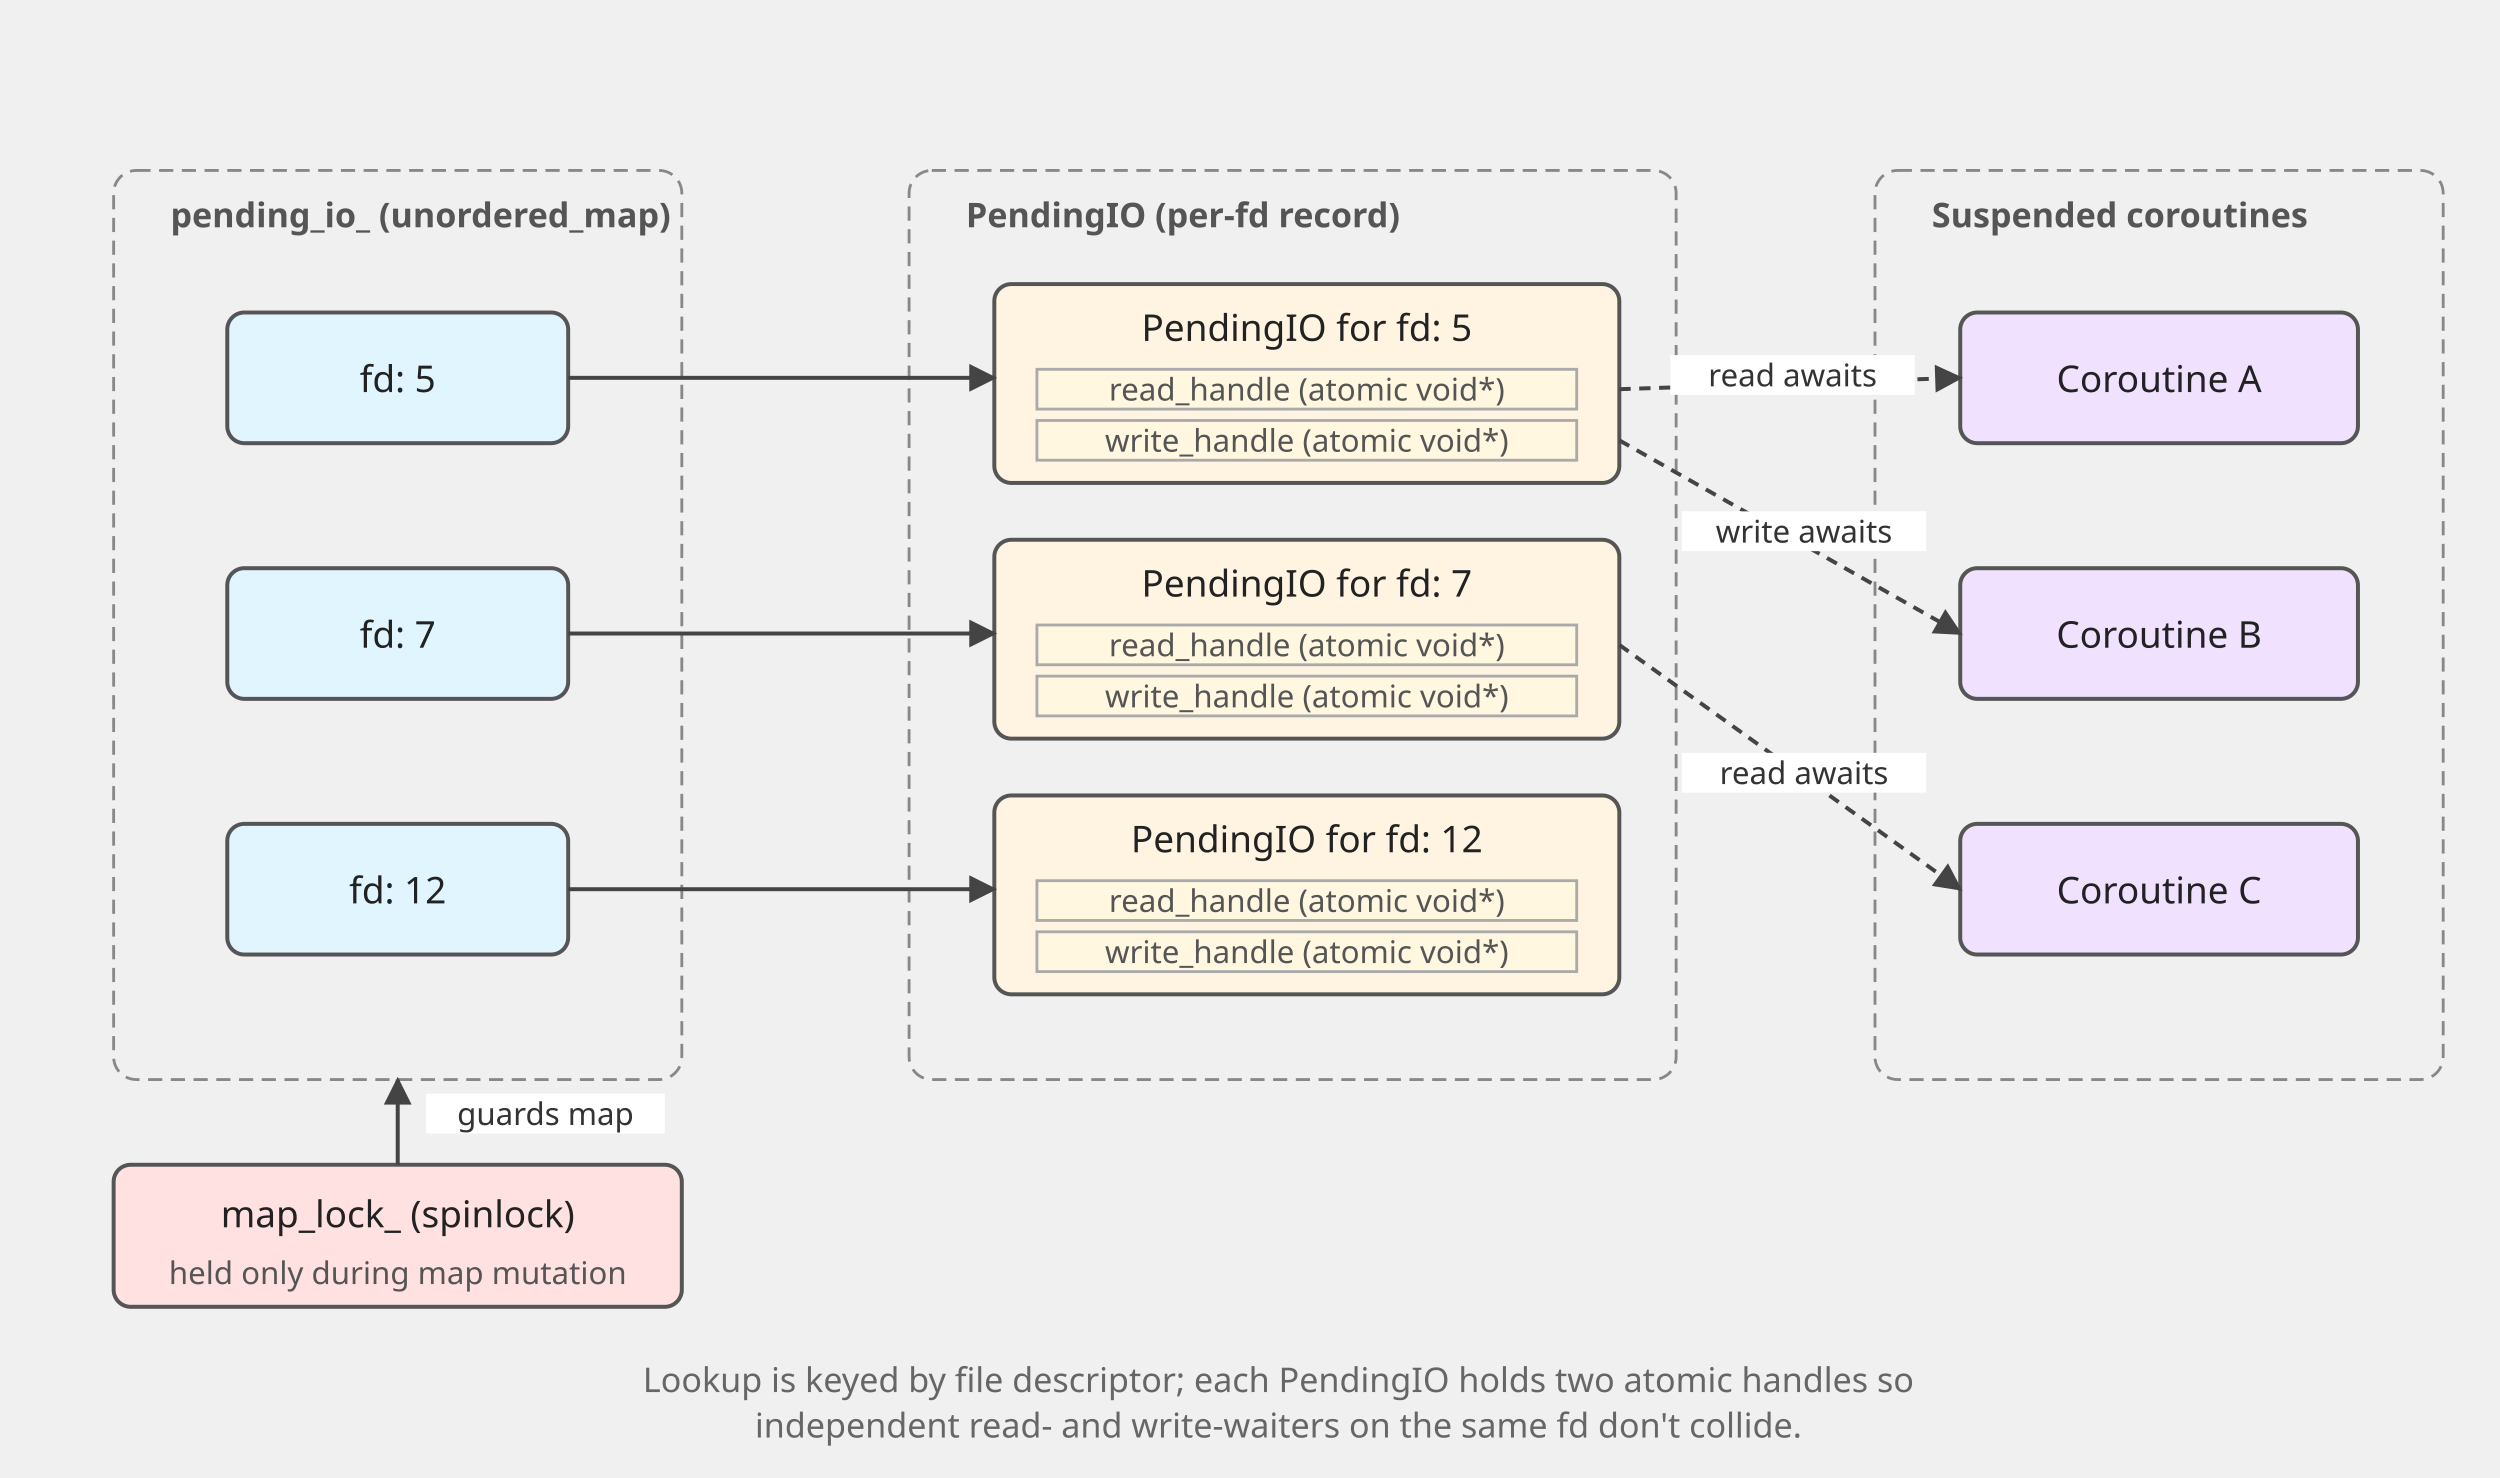
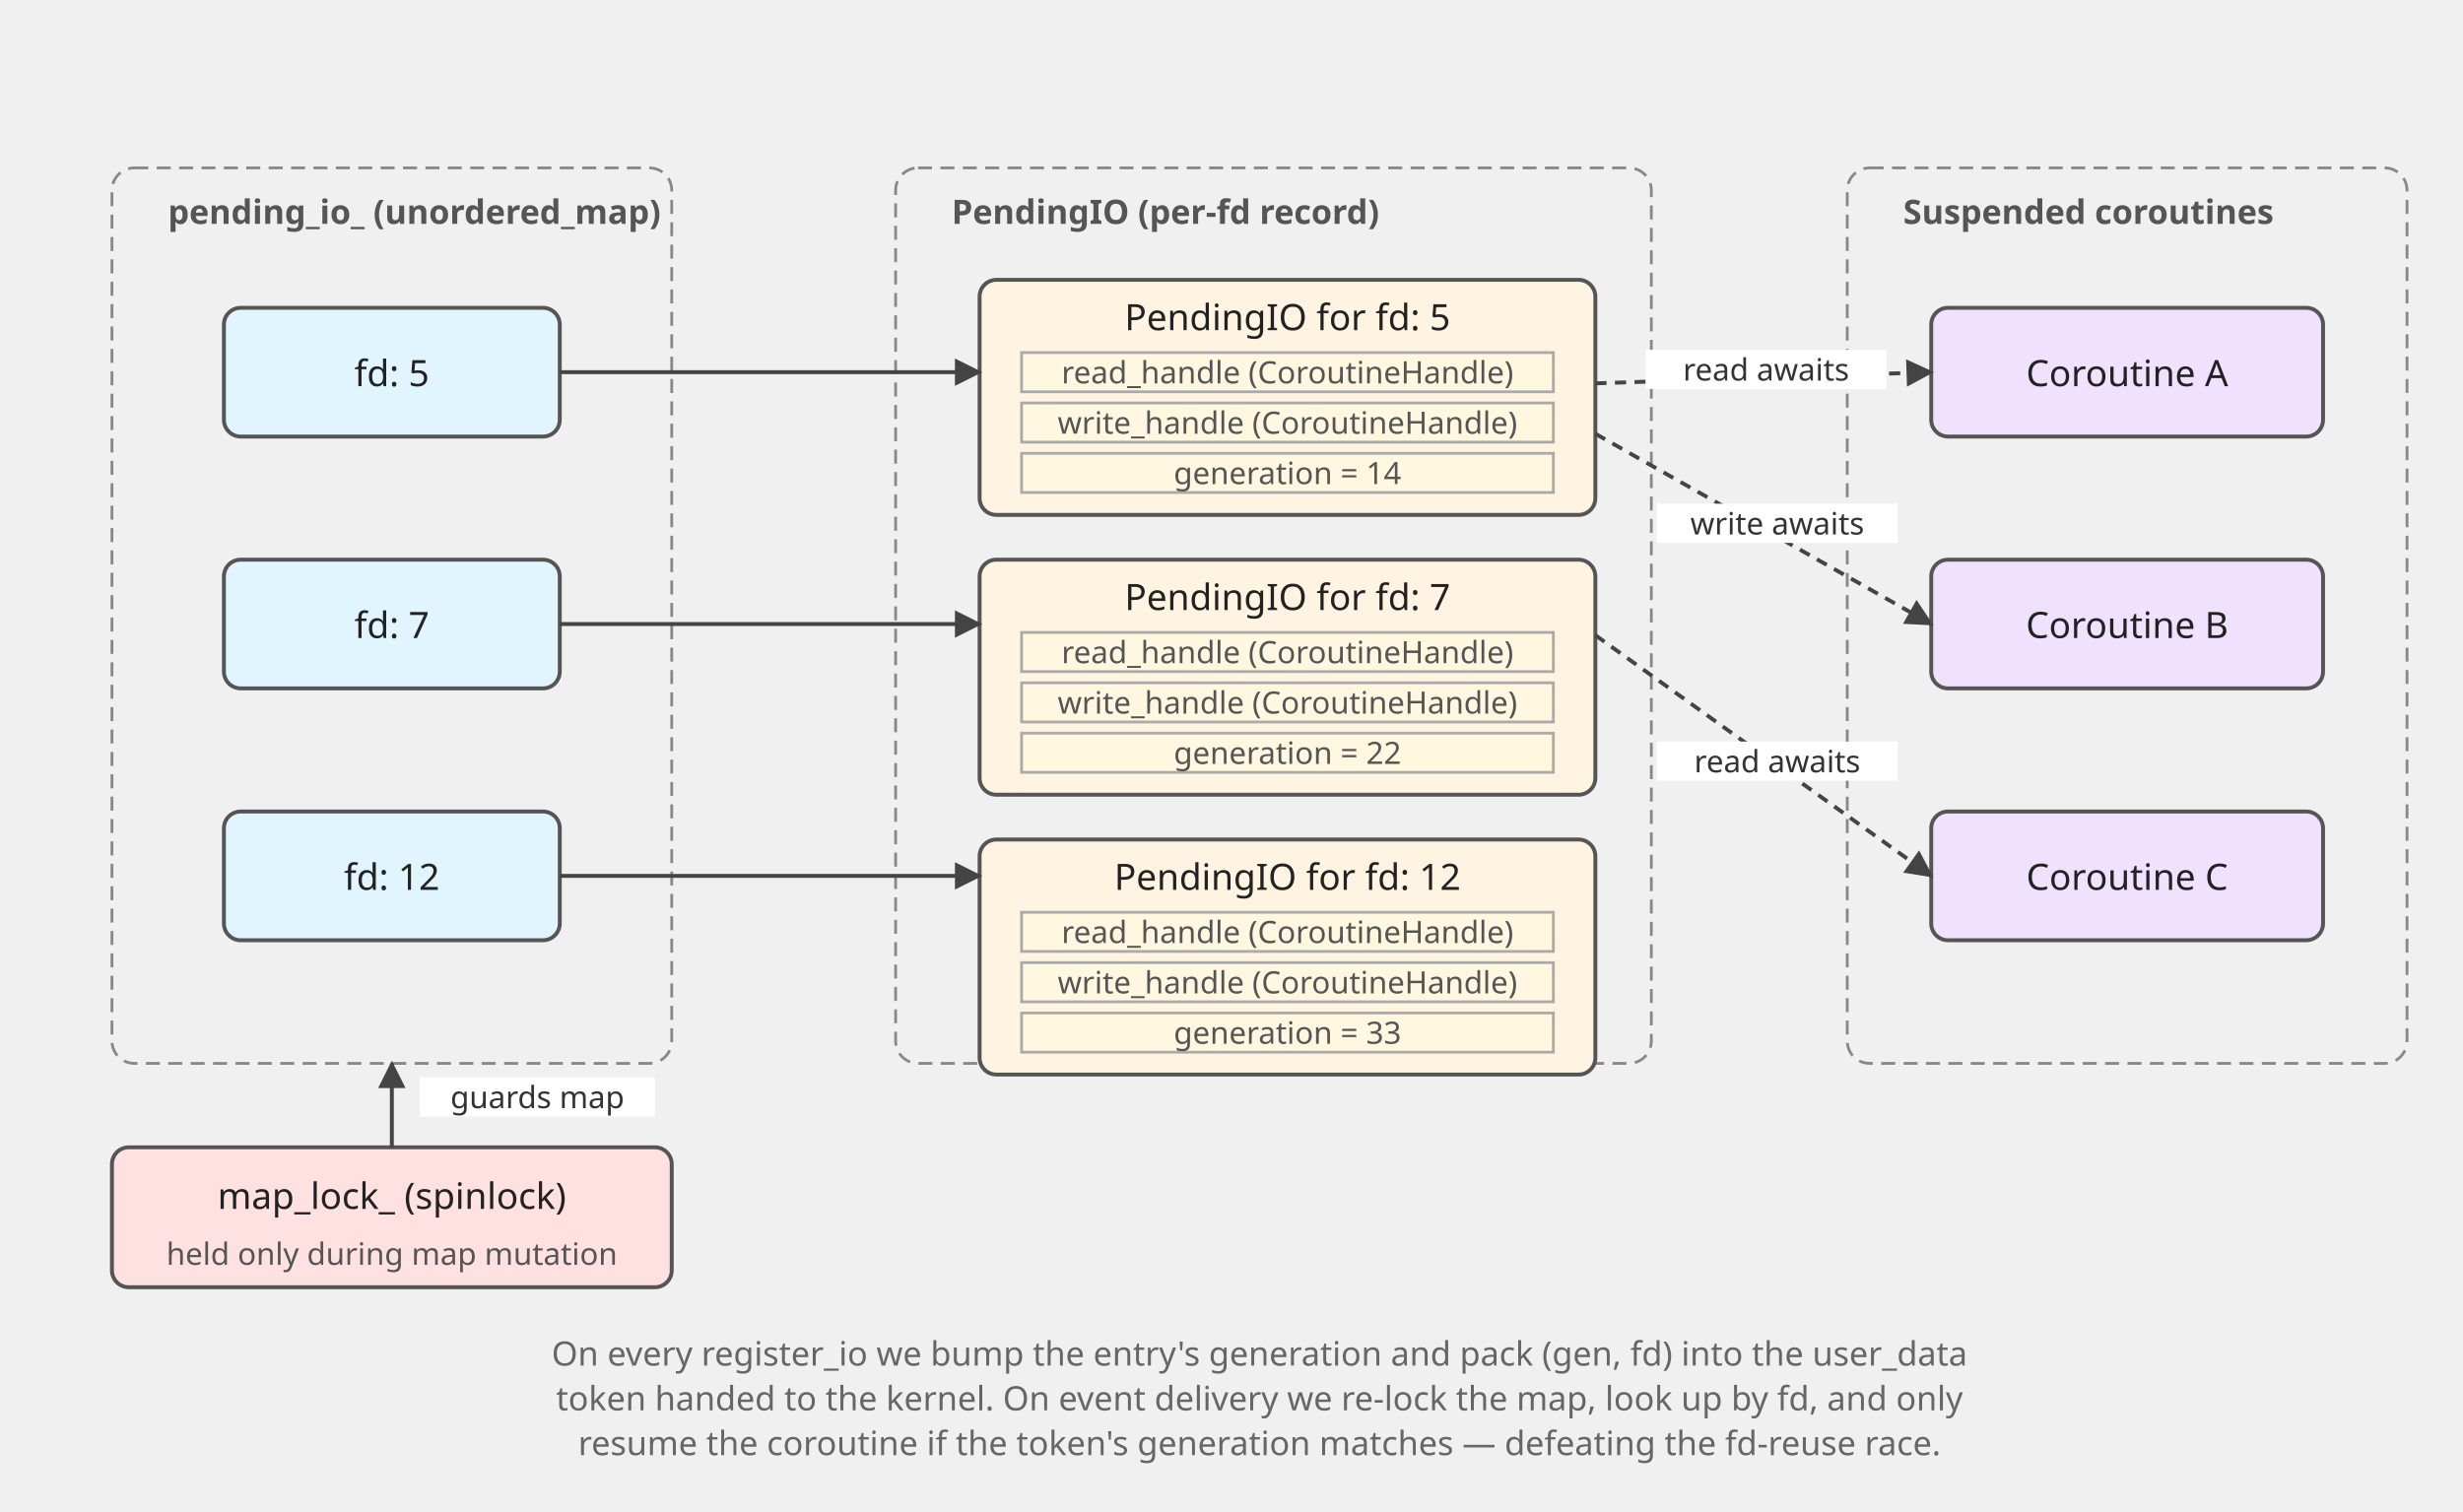
- <svg xmlns="http://www.w3.org/2000/svg" viewBox="0 0 880 520" role="img" aria-labelledby="title">
+ <svg xmlns="http://www.w3.org/2000/svg" viewBox="0 0 880 540" role="img" aria-labelledby="title">
  <defs>
    <marker id="arrow" viewBox="0 0 10 10" refX="9" refY="5" markerWidth="7" markerHeight="7" orient="auto">
      <path d="M0,0 L10,5 L0,10 z" fill="#444" />
    </marker>
    <style>
      .group { fill: none; stroke: #888; stroke-dasharray: 5 3; stroke-width: 1; }
      .group-label { font: 600 12px sans-serif; fill: #555; }
      .map   { fill: #e1f5ff; stroke: #555; stroke-width: 1.4; }
      .io    { fill: #fff4e1; stroke: #555; stroke-width: 1.4; }
      .coro  { fill: #f0e1ff; stroke: #555; stroke-width: 1.4; }
      .lock  { fill: #ffe1e1; stroke: #555; stroke-width: 1.4; }
      .label { font: 13px sans-serif; fill: #222; text-anchor: middle; }
      .small { font: 11px sans-serif; fill: #555; text-anchor: middle; }
      .edge  { stroke: #444; stroke-width: 1.4; fill: none; }
      .ptr-edge { stroke: #444; stroke-width: 1.4; fill: none; stroke-dasharray: 4 3; }
      .edge-label { font: 11px sans-serif; fill: #333; text-anchor: middle; }
      .edge-label-bg { fill: white; }
    </style>
  </defs>
  <rect class="group" x="40" y="60" width="200" height="320" rx="8" />
  <text class="group-label" x="60" y="80">pending_io_  (unordered_map)</text>
  <rect class="map" x="80" y="110" width="120" height="46" rx="6" />
  <text class="label" x="140" y="138">fd: 5</text>
  <rect class="map" x="80" y="200" width="120" height="46" rx="6" />
  <text class="label" x="140" y="228">fd: 7</text>
  <rect class="map" x="80" y="290" width="120" height="46" rx="6" />
  <text class="label" x="140" y="318">fd: 12</text>
  <rect class="lock" x="40" y="410" width="200" height="50" rx="6" />
  <text class="label" x="140" y="432">map_lock_  (spinlock)</text>
  <text class="small" x="140" y="452">held only during map mutation</text>
  <rect class="group" x="320" y="60" width="270" height="320" rx="8" />
  <text class="group-label" x="340" y="80">PendingIO  (per-fd record)</text>
-   <rect class="io" x="350" y="100" width="220" height="70" rx="6" />
-   <text class="label" x="460" y="120">PendingIO for fd: 5</text>
-   <rect x="365" y="130" width="190" height="14" fill="#fff7e0" stroke="#aaa" stroke-width="1" />
-   <text class="small" x="460" y="141">read_handle  (atomic void*)</text>
-   <rect x="365" y="148" width="190" height="14" fill="#fff7e0" stroke="#aaa" stroke-width="1" />
-   <text class="small" x="460" y="159">write_handle (atomic void*)</text>
-   <rect class="io" x="350" y="190" width="220" height="70" rx="6" />
-   <text class="label" x="460" y="210">PendingIO for fd: 7</text>
-   <rect x="365" y="220" width="190" height="14" fill="#fff7e0" stroke="#aaa" stroke-width="1" />
-   <text class="small" x="460" y="231">read_handle  (atomic void*)</text>
-   <rect x="365" y="238" width="190" height="14" fill="#fff7e0" stroke="#aaa" stroke-width="1" />
-   <text class="small" x="460" y="249">write_handle (atomic void*)</text>
-   <rect class="io" x="350" y="280" width="220" height="70" rx="6" />
-   <text class="label" x="460" y="300">PendingIO for fd: 12</text>
-   <rect x="365" y="310" width="190" height="14" fill="#fff7e0" stroke="#aaa" stroke-width="1" />
-   <text class="small" x="460" y="321">read_handle  (atomic void*)</text>
-   <rect x="365" y="328" width="190" height="14" fill="#fff7e0" stroke="#aaa" stroke-width="1" />
-   <text class="small" x="460" y="339">write_handle (atomic void*)</text>
+   <rect class="io" x="350" y="100" width="220" height="84" rx="6" />
+   <text class="label" x="460" y="118">PendingIO for fd: 5</text>
+   <rect x="365" y="126" width="190" height="14" fill="#fff7e0" stroke="#aaa" stroke-width="1" />
+   <text class="small" x="460" y="137">read_handle  (CoroutineHandle)</text>
+   <rect x="365" y="144" width="190" height="14" fill="#fff7e0" stroke="#aaa" stroke-width="1" />
+   <text class="small" x="460" y="155">write_handle (CoroutineHandle)</text>
+   <rect x="365" y="162" width="190" height="14" fill="#fff7e0" stroke="#aaa" stroke-width="1" />
+   <text class="small" x="460" y="173">generation = 14</text>
+   <rect class="io" x="350" y="200" width="220" height="84" rx="6" />
+   <text class="label" x="460" y="218">PendingIO for fd: 7</text>
+   <rect x="365" y="226" width="190" height="14" fill="#fff7e0" stroke="#aaa" stroke-width="1" />
+   <text class="small" x="460" y="237">read_handle  (CoroutineHandle)</text>
+   <rect x="365" y="244" width="190" height="14" fill="#fff7e0" stroke="#aaa" stroke-width="1" />
+   <text class="small" x="460" y="255">write_handle (CoroutineHandle)</text>
+   <rect x="365" y="262" width="190" height="14" fill="#fff7e0" stroke="#aaa" stroke-width="1" />
+   <text class="small" x="460" y="273">generation = 22</text>
+   <rect class="io" x="350" y="300" width="220" height="84" rx="6" />
+   <text class="label" x="460" y="318">PendingIO for fd: 12</text>
+   <rect x="365" y="326" width="190" height="14" fill="#fff7e0" stroke="#aaa" stroke-width="1" />
+   <text class="small" x="460" y="337">read_handle  (CoroutineHandle)</text>
+   <rect x="365" y="344" width="190" height="14" fill="#fff7e0" stroke="#aaa" stroke-width="1" />
+   <text class="small" x="460" y="355">write_handle (CoroutineHandle)</text>
+   <rect x="365" y="362" width="190" height="14" fill="#fff7e0" stroke="#aaa" stroke-width="1" />
+   <text class="small" x="460" y="373">generation = 33</text>
  <rect class="group" x="660" y="60" width="200" height="320" rx="8" />
  <text class="group-label" x="680" y="80">Suspended coroutines</text>
  <rect class="coro" x="690" y="110" width="140" height="46" rx="6" />
  <text class="label" x="760" y="138">Coroutine A</text>
  <rect class="coro" x="690" y="200" width="140" height="46" rx="6" />
  <text class="label" x="760" y="228">Coroutine B</text>
  <rect class="coro" x="690" y="290" width="140" height="46" rx="6" />
  <text class="label" x="760" y="318">Coroutine C</text>
  <line class="edge" x1="200" y1="133" x2="350" y2="133" marker-end="url(#arrow)" />
  <line class="edge" x1="200" y1="223" x2="350" y2="223" marker-end="url(#arrow)" />
  <line class="edge" x1="200" y1="313" x2="350" y2="313" marker-end="url(#arrow)" />
  <path class="ptr-edge" d="M570,137 L690,133" marker-end="url(#arrow)" />
  <rect class="edge-label-bg" x="588" y="125" width="86" height="14" />
  <text class="edge-label" x="631" y="136">read awaits</text>
  <path class="ptr-edge" d="M570,155 L690,223" marker-end="url(#arrow)" />
  <rect class="edge-label-bg" x="592" y="180" width="86" height="14" />
  <text class="edge-label" x="635" y="191">write awaits</text>
  <path class="ptr-edge" d="M570,227 L690,313" marker-end="url(#arrow)" />
  <rect class="edge-label-bg" x="592" y="265" width="86" height="14" />
  <text class="edge-label" x="635" y="276">read awaits</text>
  <path class="edge" d="M140,410 L140,380" marker-end="url(#arrow)" />
  <rect class="edge-label-bg" x="150" y="385" width="84" height="14" />
  <text class="edge-label" x="192" y="396">guards map</text>
-   <text class="label" x="450" y="490" style="font-size:12px; fill:#666">
-     Lookup is keyed by file descriptor; each PendingIO holds two atomic handles so
+   <text class="label" x="450" y="488" style="font-size:12px; fill:#666">
+     On every register_io we bump the entry's generation and pack (gen, fd) into the user_data
  </text>
-   <text class="label" x="450" y="506" style="font-size:12px; fill:#666">
-     independent read- and write-waiters on the same fd don't collide.
+   <text class="label" x="450" y="504" style="font-size:12px; fill:#666">
+     token handed to the kernel. On event delivery we re-lock the map, look up by fd, and only
+   </text>
+   <text class="label" x="450" y="520" style="font-size:12px; fill:#666">
+     resume the coroutine if the token's generation matches — defeating the fd-reuse race.
  </text>
</svg>
